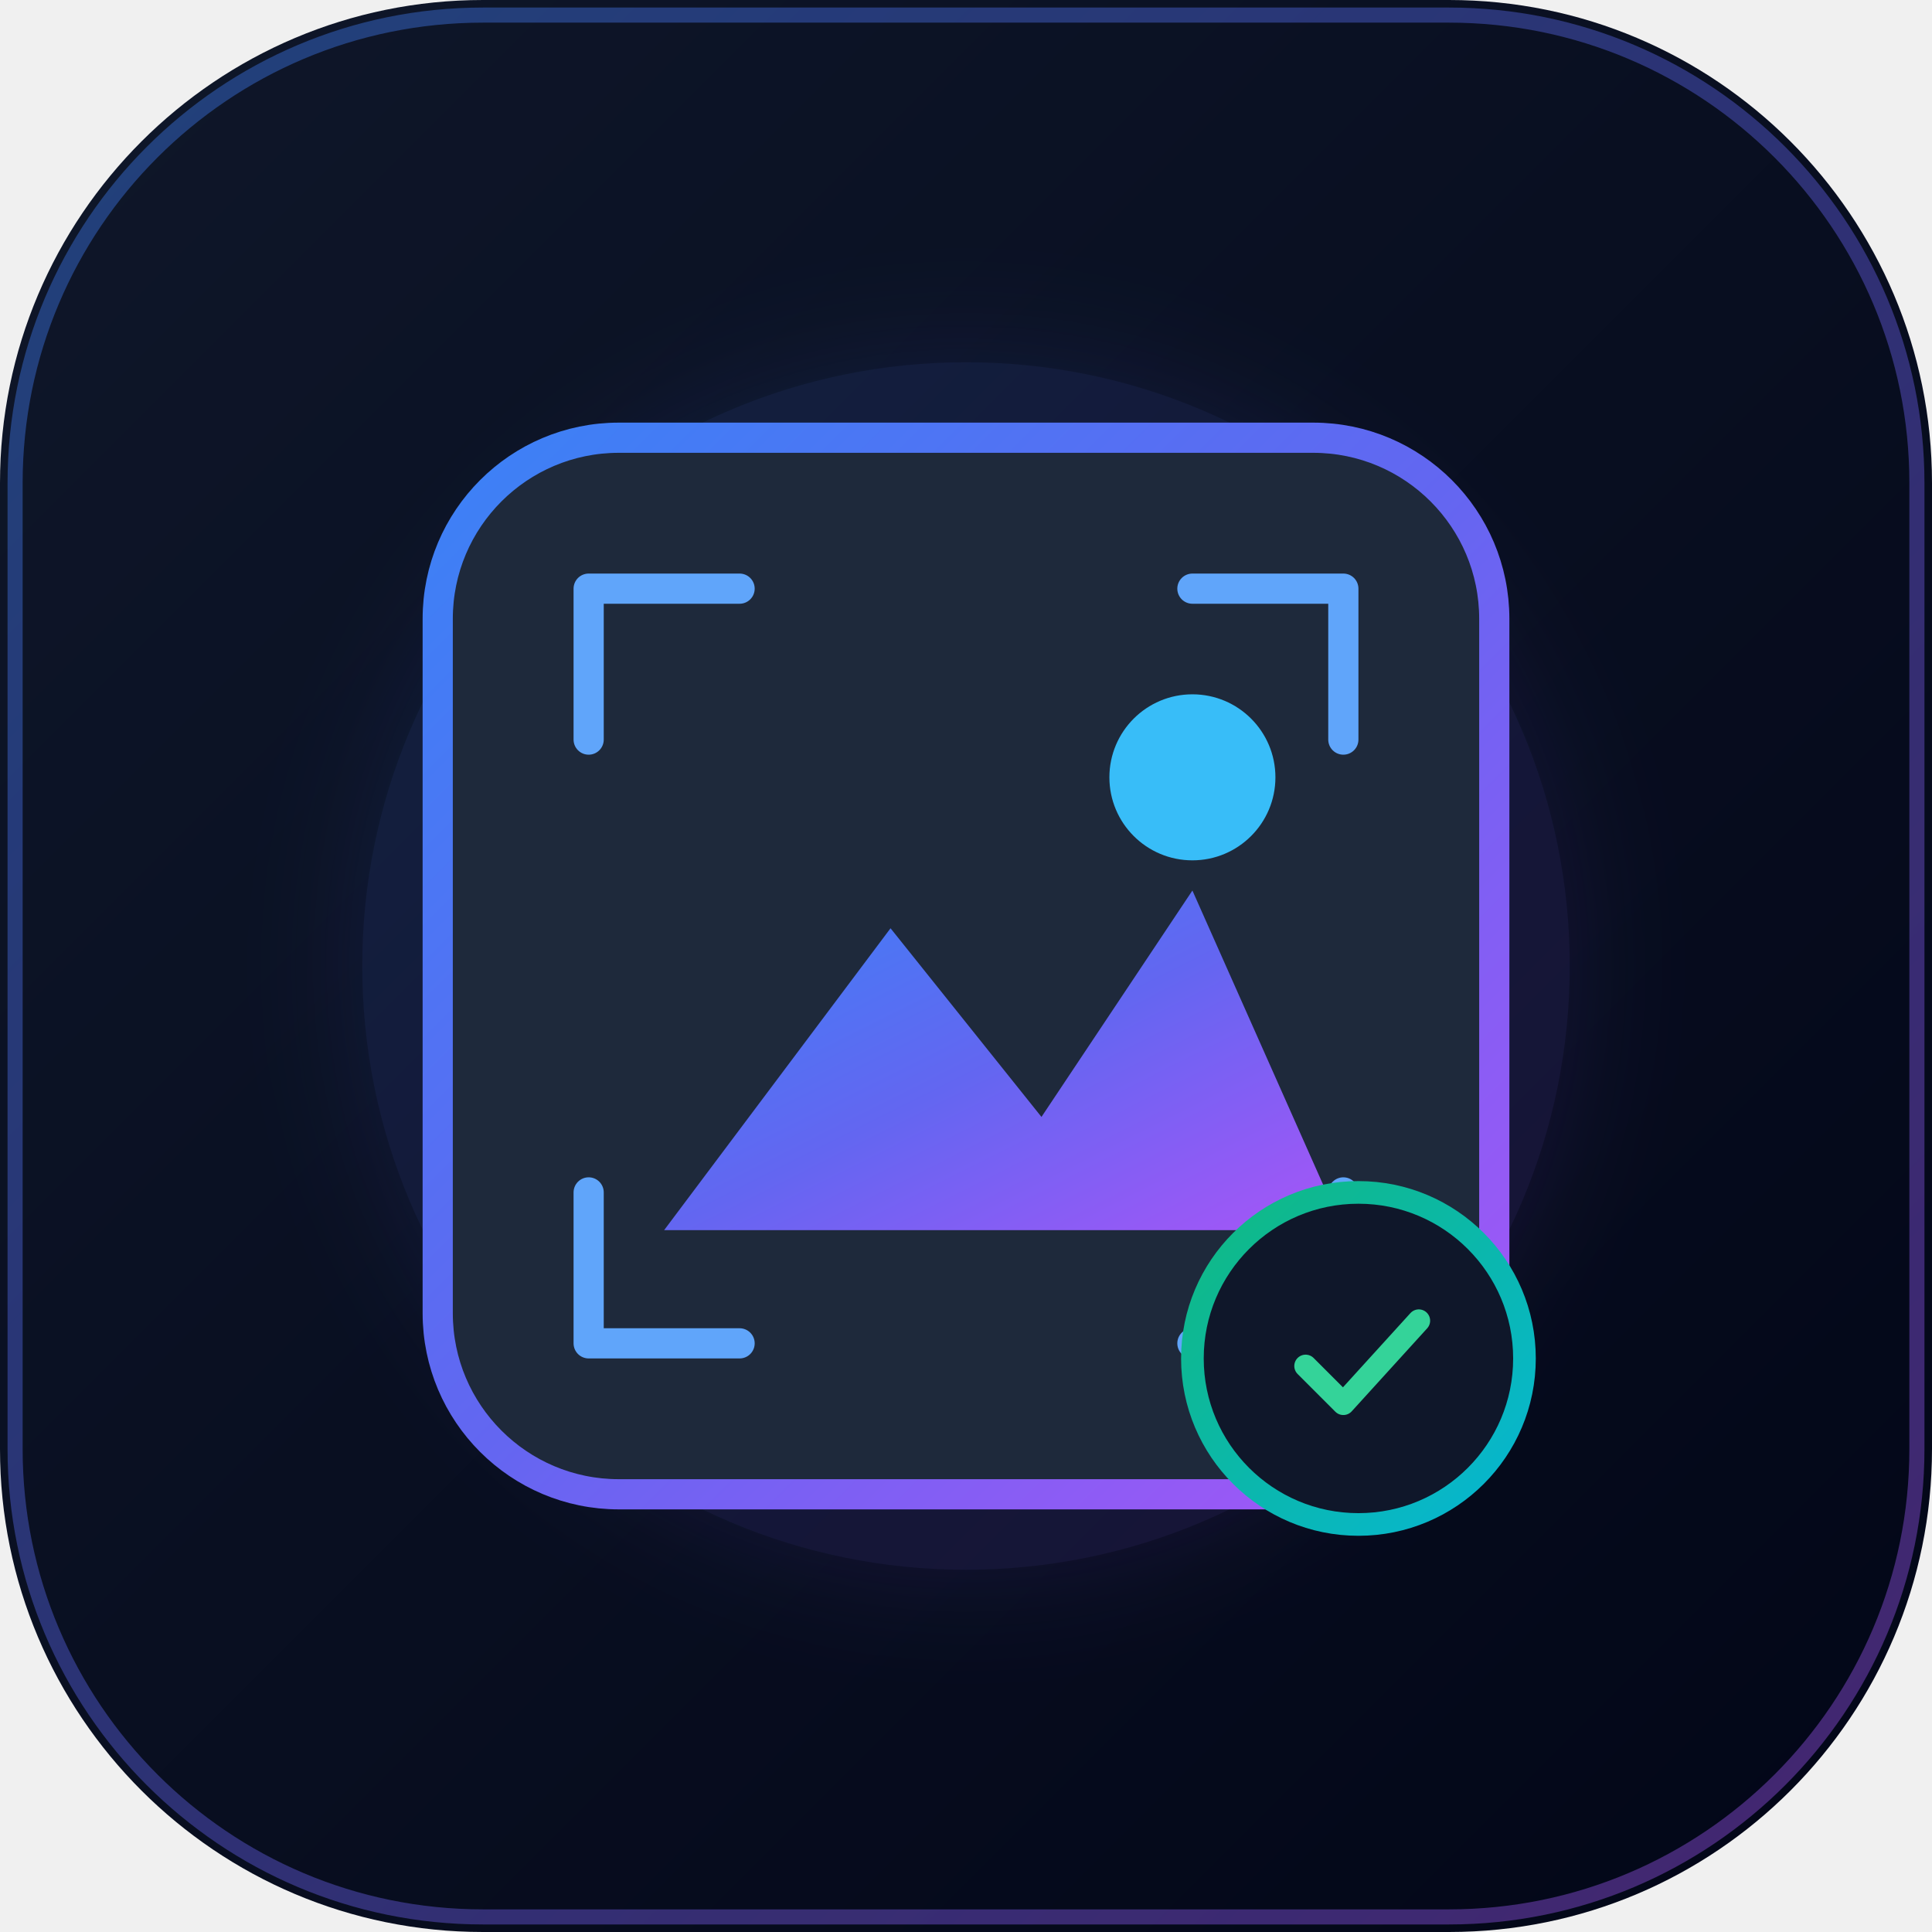
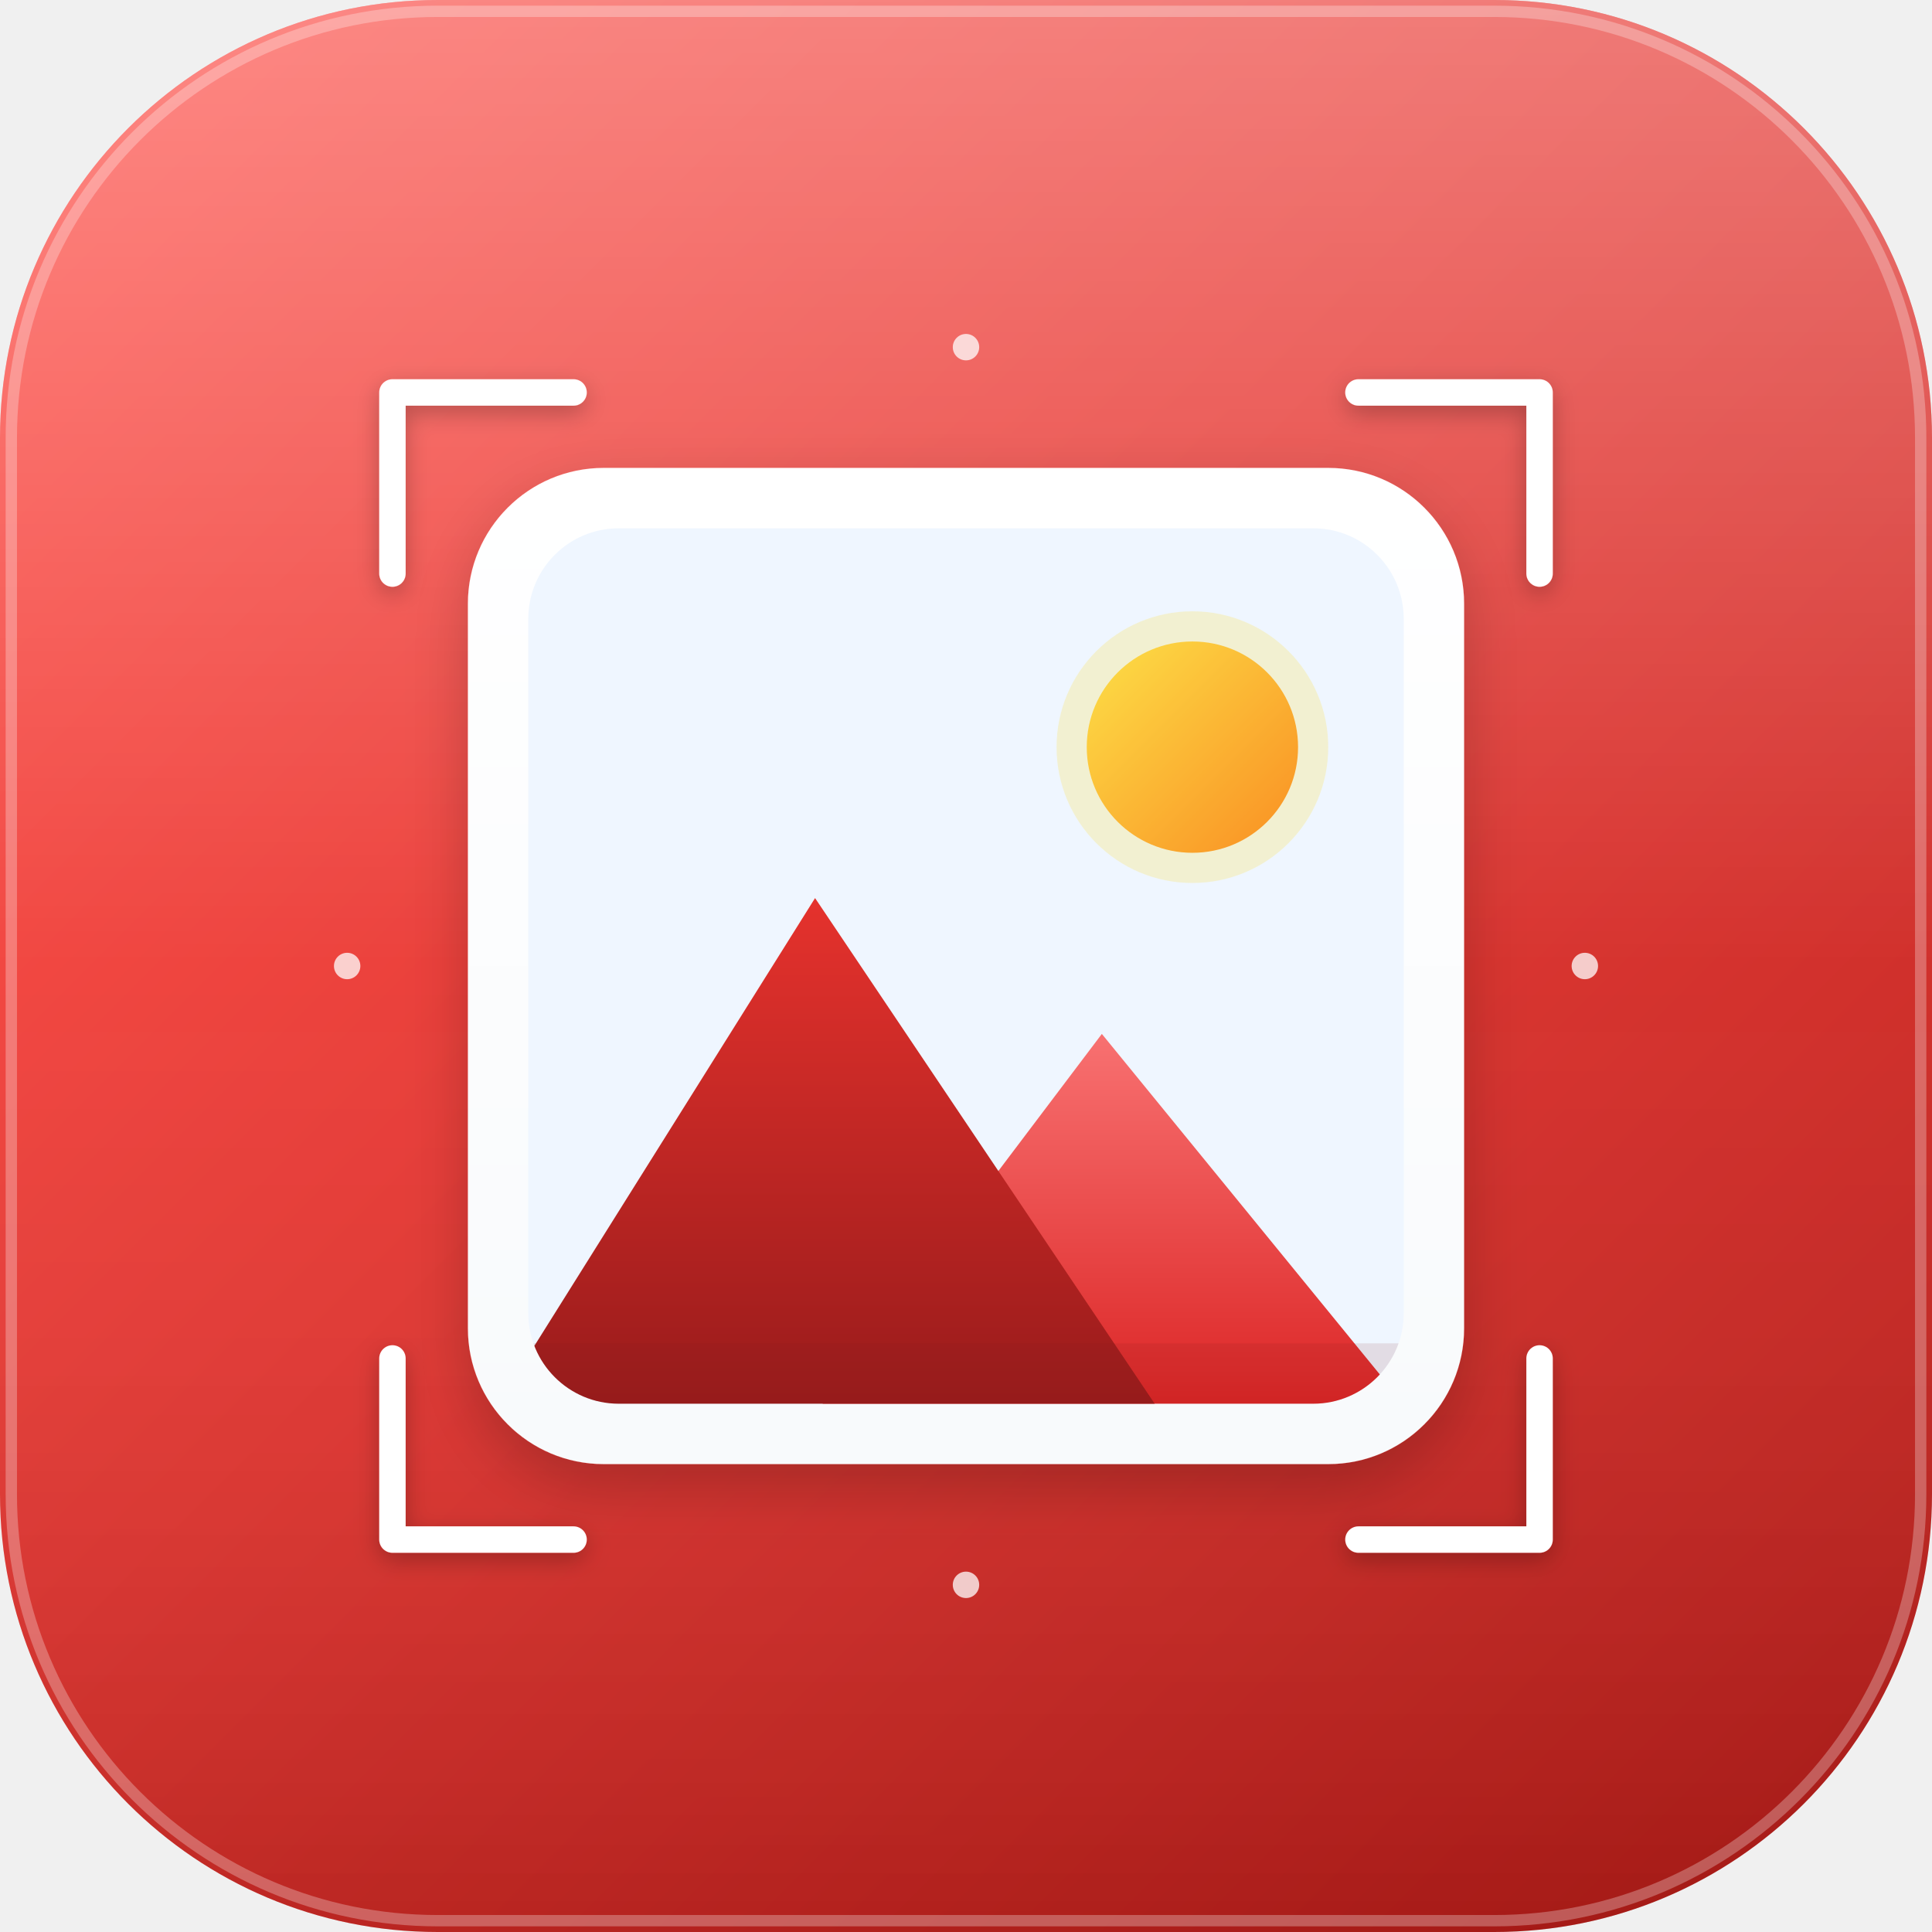
<svg xmlns="http://www.w3.org/2000/svg" viewBox="0 0 512 512" width="512" height="512">
  <defs>
-     <linearGradient id="bg" x1="0%" y1="0%" x2="100%" y2="100%">
-       <stop offset="0%" stop-color="#0f172a" />
-       <stop offset="100%" stop-color="#020617" />
+     <linearGradient id="bgGrad" x1="0%" y1="0%" x2="100%" y2="100%">
+       <stop offset="0%" stop-color="#ff4d46" />
+       <stop offset="45%" stop-color="#e5322d" />
+       <stop offset="100%" stop-color="#ba1a16" />
    </linearGradient>
-     <linearGradient id="primaryGrad" x1="0%" y1="0%" x2="100%" y2="100%">
-       <stop offset="0%" stop-color="#3b82f6" />
-       <stop offset="50%" stop-color="#6366f1" />
-       <stop offset="100%" stop-color="#a855f7" />
+     <linearGradient id="sheen" x1="50%" y1="0%" x2="50%" y2="100%">
+       <stop offset="0%" stop-color="#ffffff" stop-opacity="0.35" />
+       <stop offset="50%" stop-color="#ffffff" stop-opacity="0.05" />
+       <stop offset="100%" stop-color="#000000" stop-opacity="0.15" />
    </linearGradient>
-     <linearGradient id="accentGrad" x1="0%" y1="0%" x2="100%" y2="100%">
-       <stop offset="0%" stop-color="#10b981" />
-       <stop offset="100%" stop-color="#06b6d4" />
+     <linearGradient id="cardGrad" x1="0%" y1="0%" x2="0%" y2="100%">
+       <stop offset="0%" stop-color="#ffffff" />
+       <stop offset="100%" stop-color="#f8fafc" />
    </linearGradient>
-     <filter id="glow" x="-20%" y="-20%" width="140%" height="140%">
-       <feGaussianBlur stdDeviation="16" result="blur" />
-       <feComposite in="SourceGraphic" in2="blur" operator="over" />
+     <linearGradient id="mountBack" x1="0%" y1="0%" x2="0%" y2="100%">
+       <stop offset="0%" stop-color="#f87171" />
+       <stop offset="100%" stop-color="#dc2626" />
+     </linearGradient>
+     <linearGradient id="mountFront" x1="0%" y1="0%" x2="0%" y2="100%">
+       <stop offset="0%" stop-color="#e5322d" />
+       <stop offset="100%" stop-color="#991b1b" />
+     </linearGradient>
+     <linearGradient id="sunGrad" x1="0%" y1="0%" x2="100%" y2="100%">
+       <stop offset="0%" stop-color="#fde047" />
+       <stop offset="100%" stop-color="#f97316" />
+     </linearGradient>
+     <filter id="cardShadow" x="-20%" y="-20%" width="140%" height="140%">
+       <feDropShadow dx="0" dy="16" stdDeviation="20" flood-color="#550a08" flood-opacity="0.38" />
+       <feDropShadow dx="0" dy="6" stdDeviation="8" flood-color="#000000" flood-opacity="0.2" />
+     </filter>
+     <filter id="bracketGlow" x="-20%" y="-20%" width="140%" height="140%">
+       <feDropShadow dx="0" dy="2" stdDeviation="3" flood-color="#000000" flood-opacity="0.25" />
    </filter>
  </defs>
-   <rect width="512" height="512" rx="128" fill="url(#bg)" />
-   <rect width="504" height="504" x="4" y="4" rx="124" fill="none" stroke="url(#primaryGrad)" stroke-width="4" stroke-opacity="0.4" />
-   <circle cx="256" cy="256" r="160" fill="url(#primaryGrad)" opacity="0.12" filter="url(#glow)" />
-   <rect x="116" y="116" width="280" height="280" rx="48" fill="#1e293b" stroke="url(#primaryGrad)" stroke-width="8" />
-   <path d="M 156 196 L 156 156 L 196 156" fill="none" stroke="#60a5fa" stroke-width="8" stroke-linecap="round" stroke-linejoin="round" />
-   <path d="M 356 196 L 356 156 L 316 156" fill="none" stroke="#60a5fa" stroke-width="8" stroke-linecap="round" stroke-linejoin="round" />
-   <path d="M 156 316 L 156 356 L 196 356" fill="none" stroke="#60a5fa" stroke-width="8" stroke-linecap="round" stroke-linejoin="round" />
-   <path d="M 356 316 L 356 356 L 316 356" fill="none" stroke="#60a5fa" stroke-width="8" stroke-linecap="round" stroke-linejoin="round" />
-   <circle cx="316" cy="206" r="22" fill="#38bdf8" />
-   <path d="M 176 326 L 236 246 L 276 296 L 316 236 L 356 326 Z" fill="url(#primaryGrad)" />
-   <g transform="translate(320, 320)">
-     <circle cx="40" cy="40" r="44" fill="#0f172a" stroke="url(#accentGrad)" stroke-width="6" />
-     <path d="M 26 42 L 36 52 L 56 30" fill="none" stroke="#34d399" stroke-width="6" stroke-linecap="round" stroke-linejoin="round" />
+   <rect width="512" height="512" rx="116" fill="url(#bgGrad)" />
+   <rect width="512" height="512" rx="116" fill="url(#sheen)" />
+   <rect x="3" y="3" width="506" height="506" rx="113" fill="none" stroke="#ffffff" stroke-width="3" stroke-opacity="0.28" />
+   <g filter="url(#cardShadow)">
+     <rect x="124" y="124" width="264" height="264" rx="36" fill="url(#cardGrad)" />
  </g>
+   <g>
+     <clipPath id="innerPhotoClip">
+       <rect x="140" y="140" width="232" height="232" rx="24" />
+     </clipPath>
+     <g clip-path="url(#innerPhotoClip)">
+       <rect x="140" y="140" width="232" height="232" fill="#eff6ff" />
+       <circle cx="316" cy="198" r="28" fill="url(#sunGrad)" />
+       <circle cx="316" cy="198" r="36" fill="#fde047" opacity="0.25" />
+       <path d="M 218 372 L 292 274 L 372 372 Z" fill="url(#mountBack)" />
+       <path d="M 132 372 L 216 238 L 306 372 Z" fill="url(#mountFront)" />
+       <rect x="140" y="356" width="232" height="16" fill="#7f1d1d" opacity="0.12" />
+     </g>
+   </g>
+   <g filter="url(#bracketGlow)" stroke="#ffffff" stroke-width="7" stroke-linecap="round" stroke-linejoin="round">
+     <path d="M 104 152 L 104 104 L 152 104" fill="none" />
+     <path d="M 360 104 L 408 104 L 408 152" fill="none" />
+     <path d="M 104 360 L 104 408 L 152 408" fill="none" />
+     <path d="M 360 408 L 408 408 L 408 360" fill="none" />
+   </g>
+   <circle cx="256" cy="92" r="3.5" fill="#ffffff" opacity="0.75" />
+   <circle cx="256" cy="420" r="3.5" fill="#ffffff" opacity="0.75" />
+   <circle cx="92" cy="256" r="3.5" fill="#ffffff" opacity="0.75" />
+   <circle cx="420" cy="256" r="3.5" fill="#ffffff" opacity="0.75" />
</svg>
